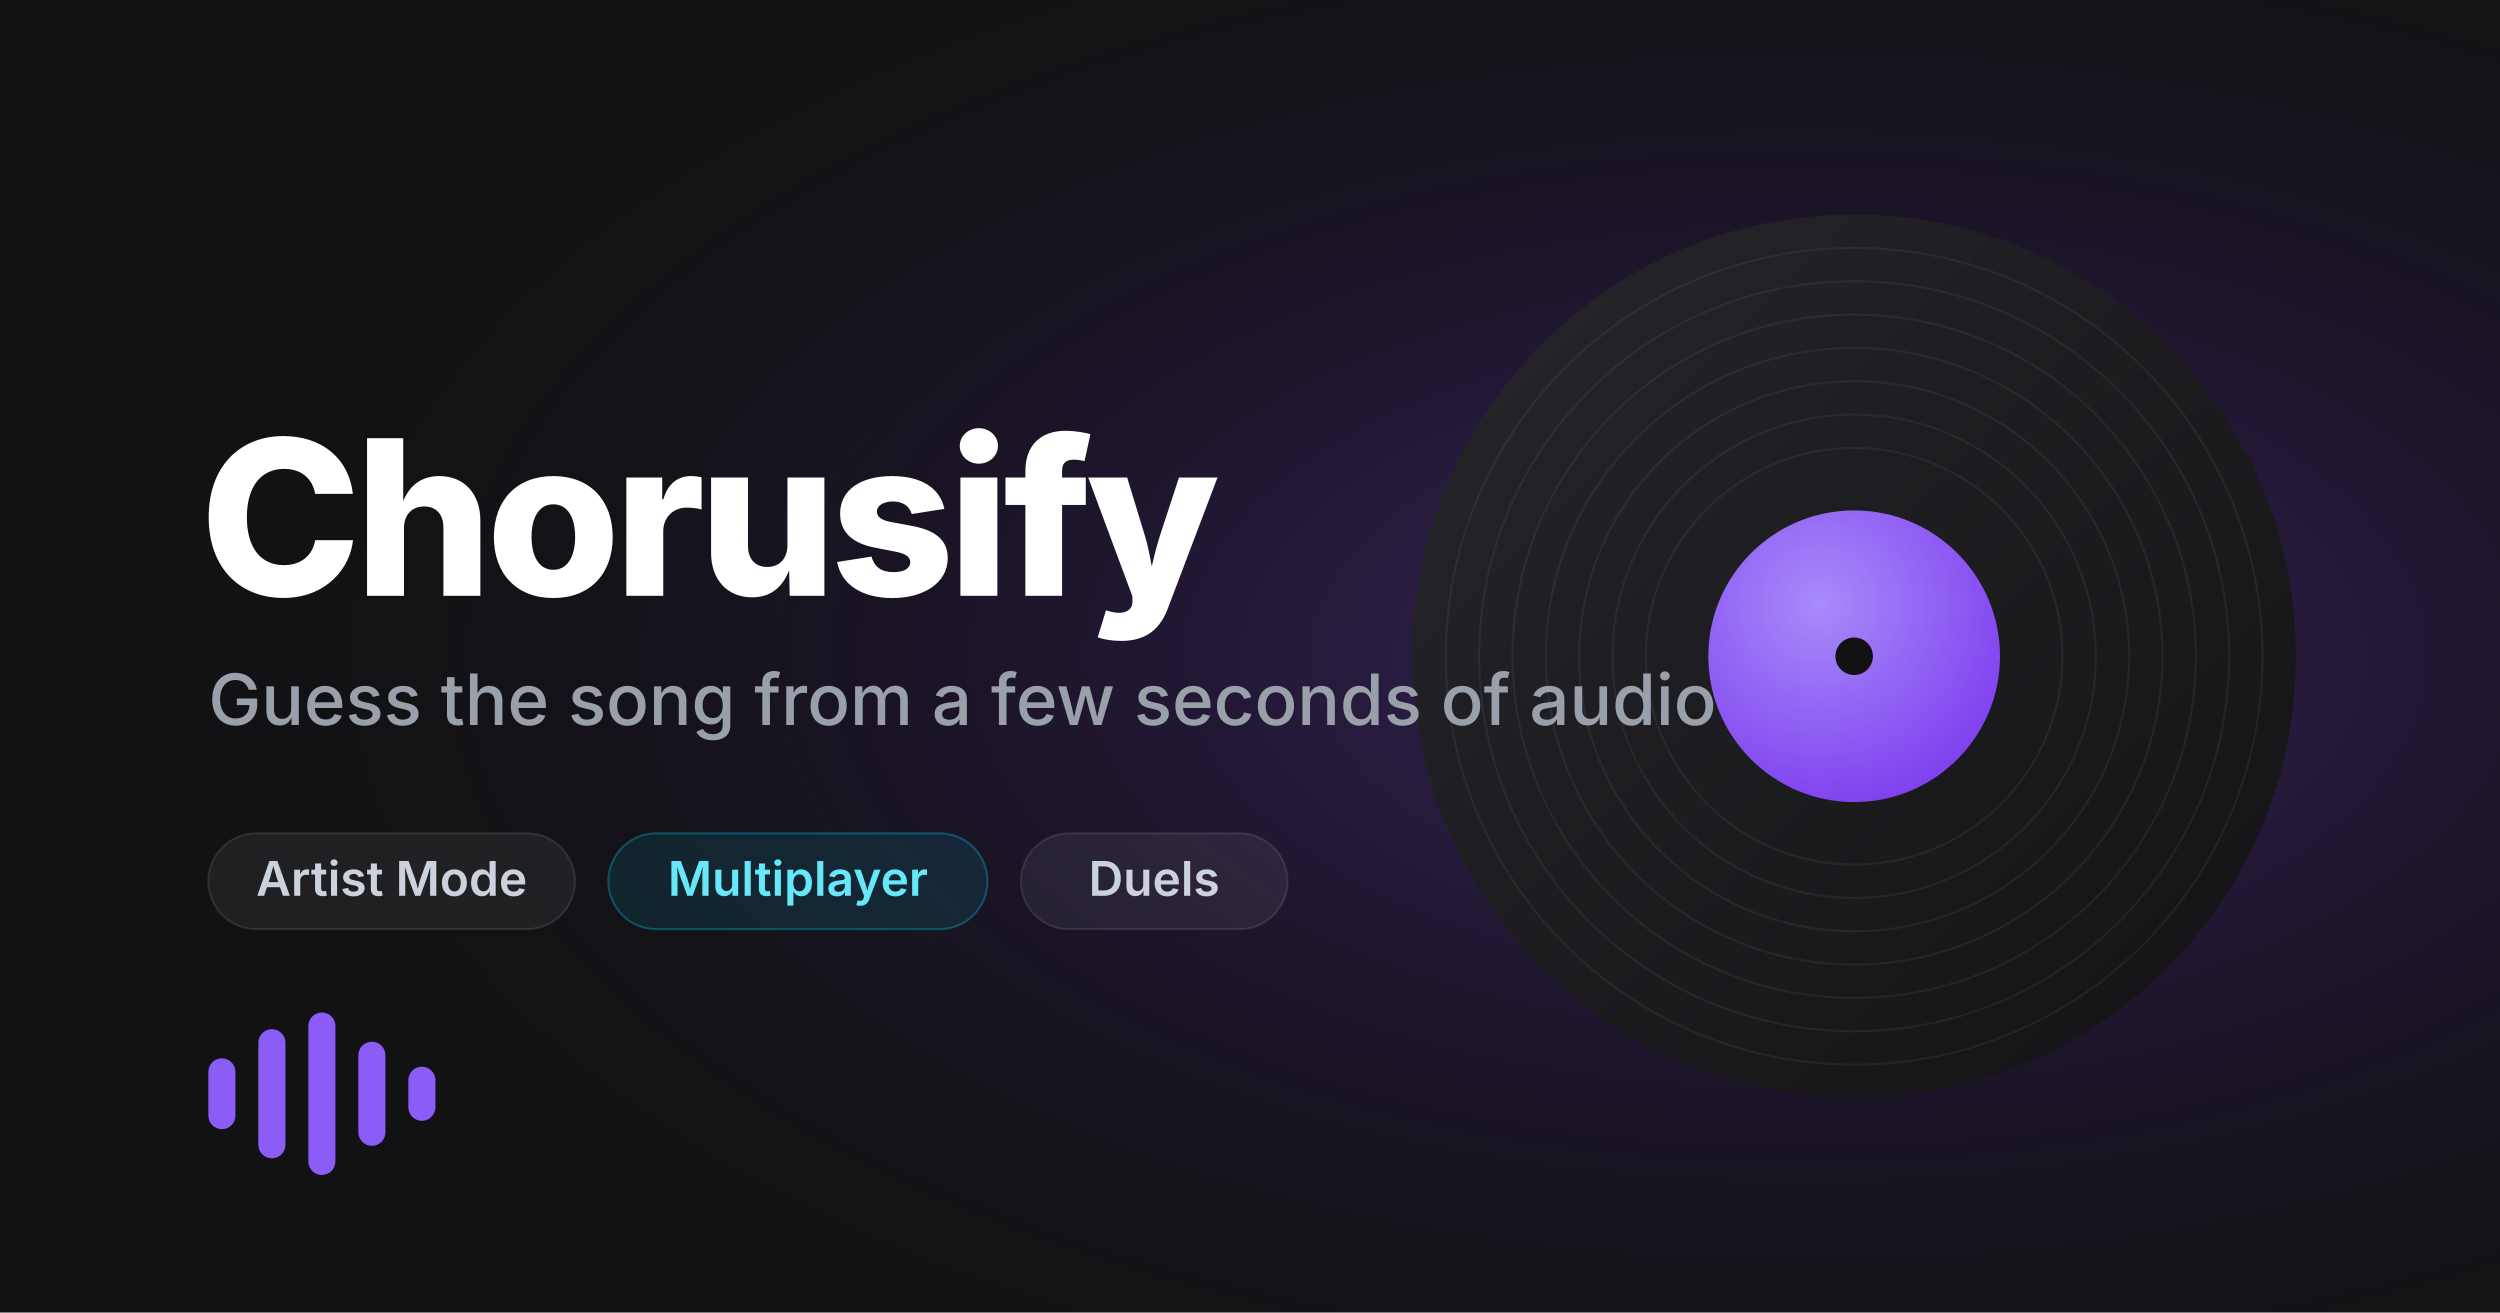
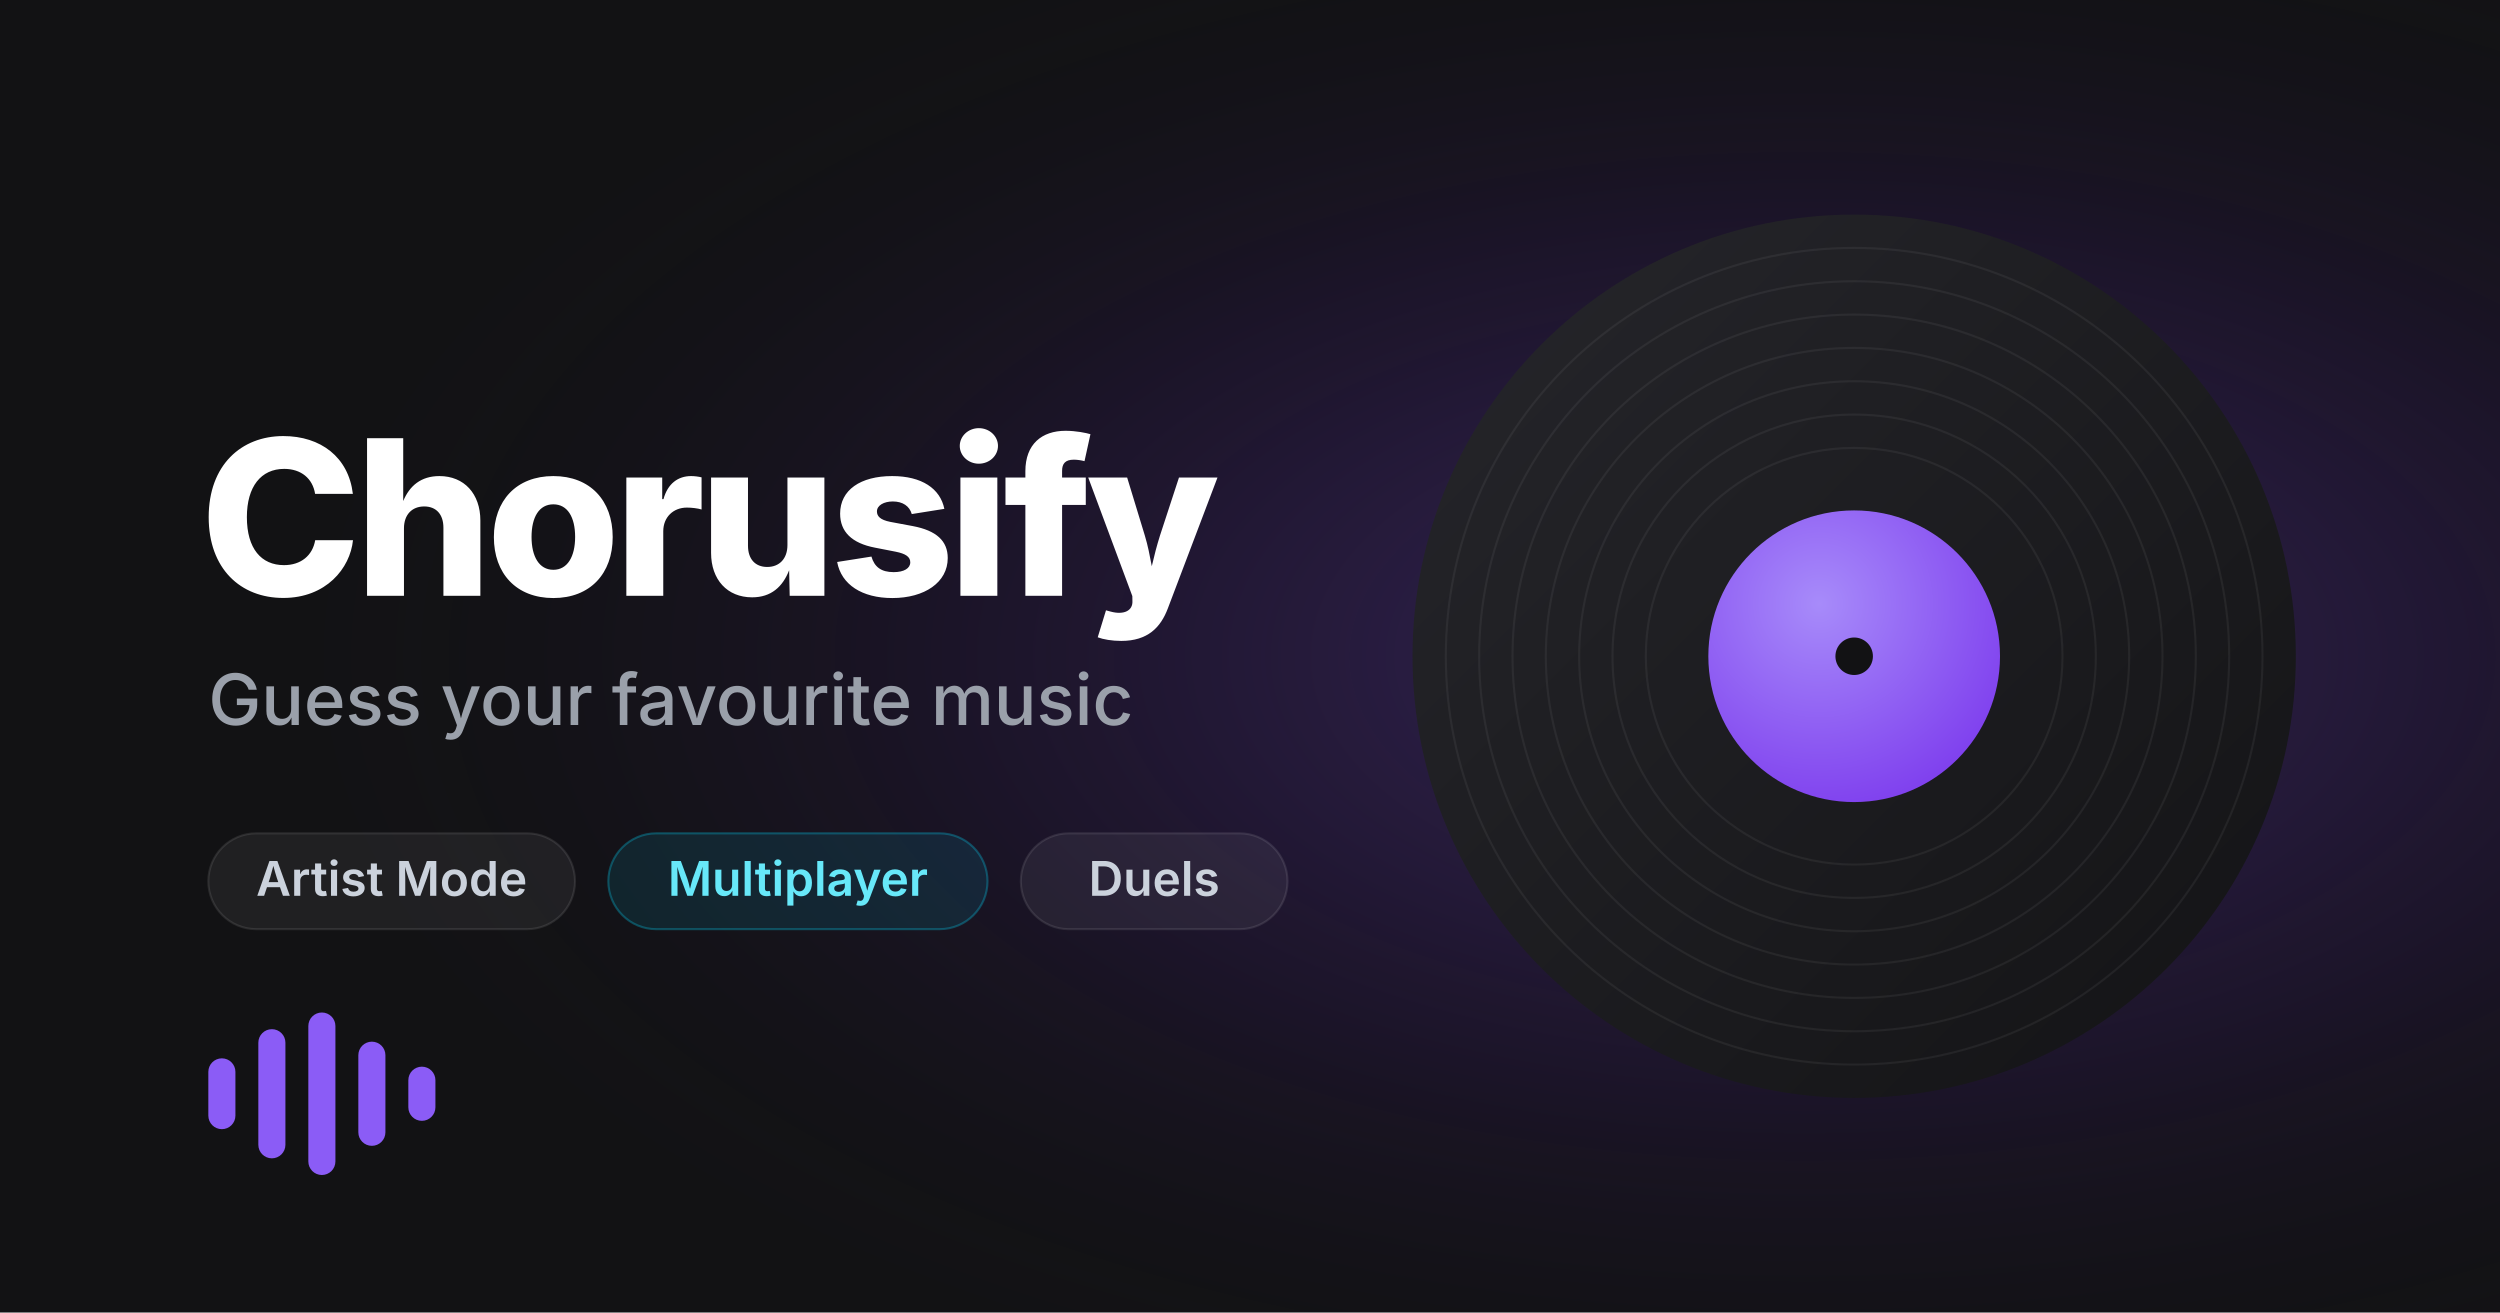
<svg xmlns="http://www.w3.org/2000/svg" width="1200" height="630" viewBox="0 0 1200 630" font-family="Inter, DejaVu Sans, sans-serif">
  <defs>
    <radialGradient id="glow" cx="0.72" cy="0.5" r="0.62">
      <stop offset="0%" stop-color="#8b5cf6" stop-opacity="0.30" />
      <stop offset="55%" stop-color="#6d28d9" stop-opacity="0.10" />
      <stop offset="100%" stop-color="#121214" stop-opacity="0" />
    </radialGradient>
    <radialGradient id="label" cx="0.38" cy="0.32" r="0.78">
      <stop offset="0%" stop-color="#a78bfa" />
      <stop offset="100%" stop-color="#7c3aed" />
    </radialGradient>
    <linearGradient id="vinyl" x1="0" y1="0" x2="1" y2="1">
      <stop offset="0%" stop-color="#26262b" />
      <stop offset="100%" stop-color="#131315" />
    </linearGradient>
  </defs>
  <rect width="1200" height="630" fill="#121214" />
  <rect width="1200" height="630" fill="url(#glow)" />
  <g transform="translate(890 315)">
    <circle r="212" fill="url(#vinyl)" />
    <g fill="none" stroke="#ffffff" stroke-opacity="0.055">
      <circle r="196" />
      <circle r="180" />
      <circle r="164" />
      <circle r="148" />
      <circle r="132" />
      <circle r="116" />
      <circle r="100" />
    </g>
    <circle r="70" fill="url(#label)" />
    <circle r="9" fill="#121214" />
  </g>
  <text x="96" y="286" fill="#ffffff" font-size="104" font-weight="800" letter-spacing="-3">Chorusify</text>
-   <text x="100" y="348" fill="#9aa0aa" font-size="34" font-weight="500">Guess the song from a few seconds of audio</text>
+   <text x="100" y="348" fill="#9aa0aa" font-size="34" font-weight="500">Guess your favourite music</text>
  <g font-size="23" font-weight="600">
    <g transform="translate(100 400)">
      <rect width="176" height="46" rx="23" fill="#ffffff" fill-opacity="0.06" stroke="#ffffff" stroke-opacity="0.10" />
      <text x="88" y="30" fill="#cbd2dc" text-anchor="middle">Artist Mode</text>
    </g>
    <g transform="translate(292 400)">
      <rect width="182" height="46" rx="23" fill="#06b6d4" fill-opacity="0.12" stroke="#06b6d4" stroke-opacity="0.35" />
      <text x="91" y="30" fill="#67e8f9" text-anchor="middle">Multiplayer</text>
    </g>
    <g transform="translate(490 400)">
      <rect width="128" height="46" rx="23" fill="#ffffff" fill-opacity="0.06" stroke="#ffffff" stroke-opacity="0.10" />
      <text x="64" y="30" fill="#cbd2dc" text-anchor="middle">Duels</text>
    </g>
  </g>
  <g fill="#8b5cf6" transform="translate(100 486)">
    <rect x="0" y="22" width="13" height="34" rx="6.5" />
    <rect x="24" y="8" width="13" height="62" rx="6.5" />
    <rect x="48" y="0" width="13" height="78" rx="6.5" />
    <rect x="72" y="14" width="13" height="50" rx="6.5" />
    <rect x="96" y="26" width="13" height="26" rx="6.5" />
  </g>
</svg>
